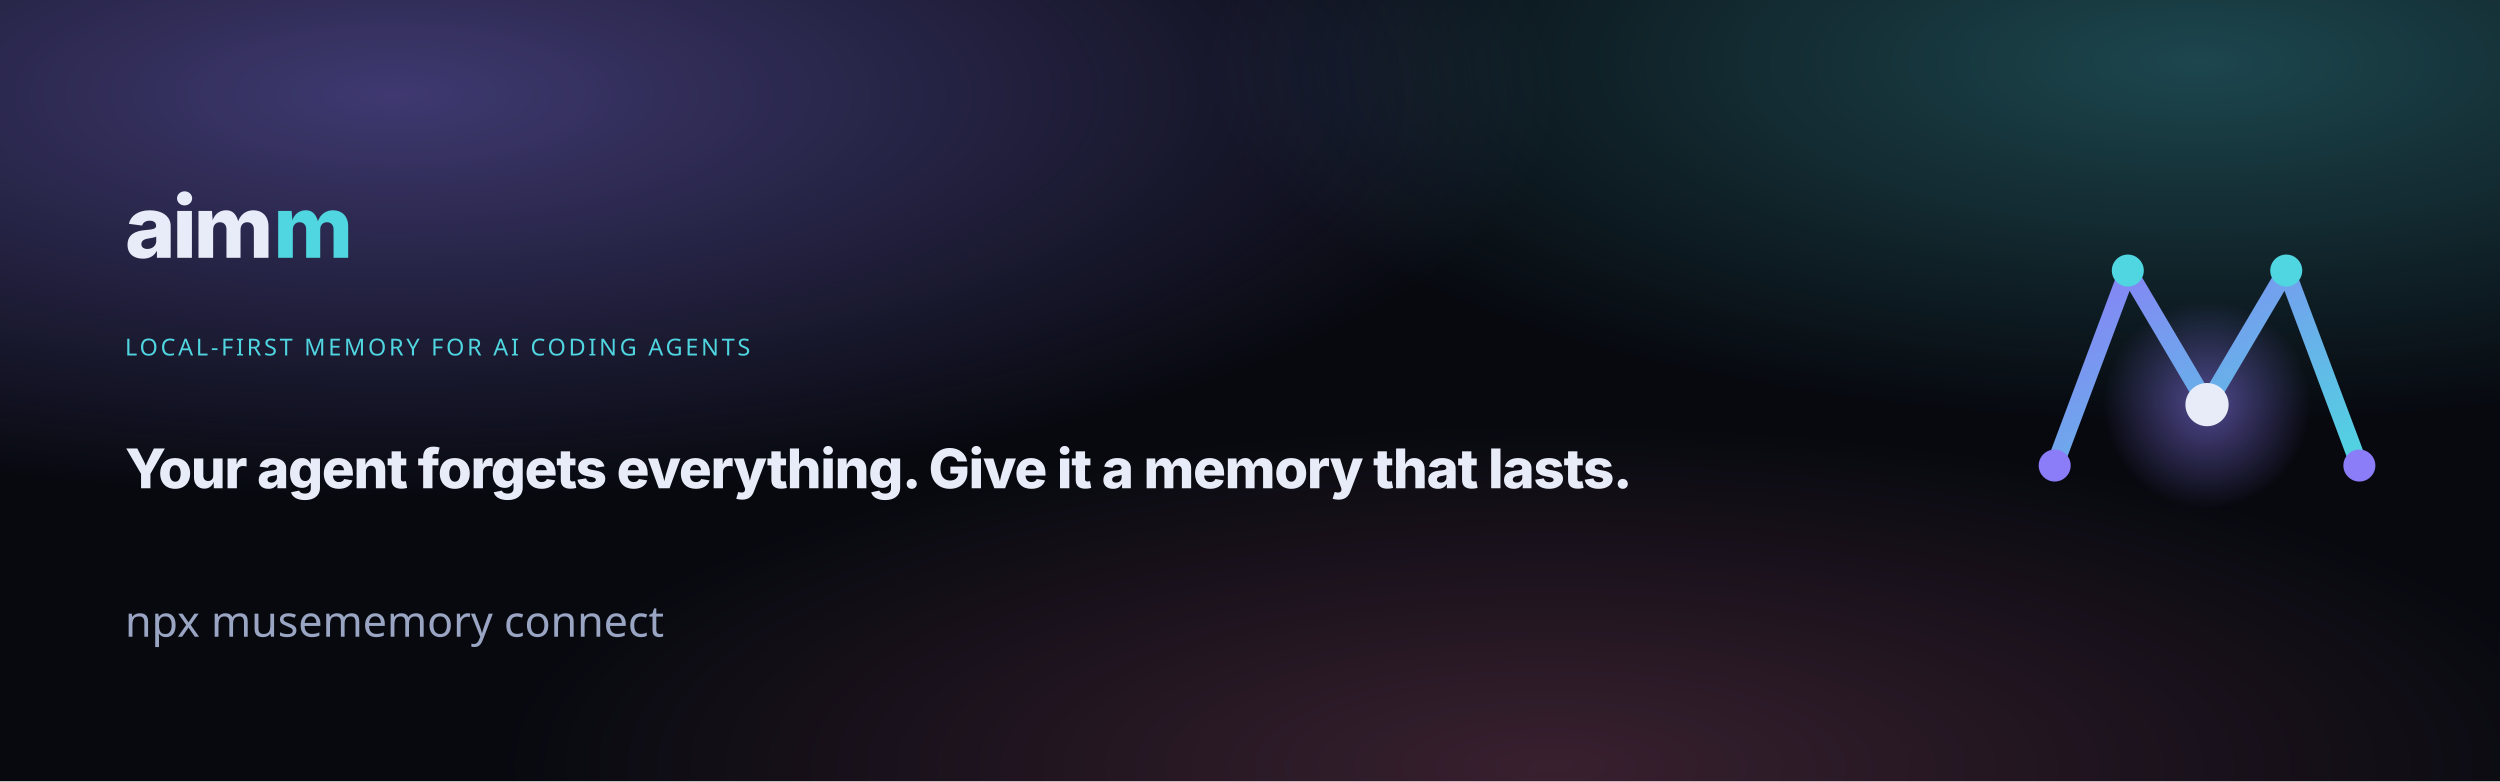
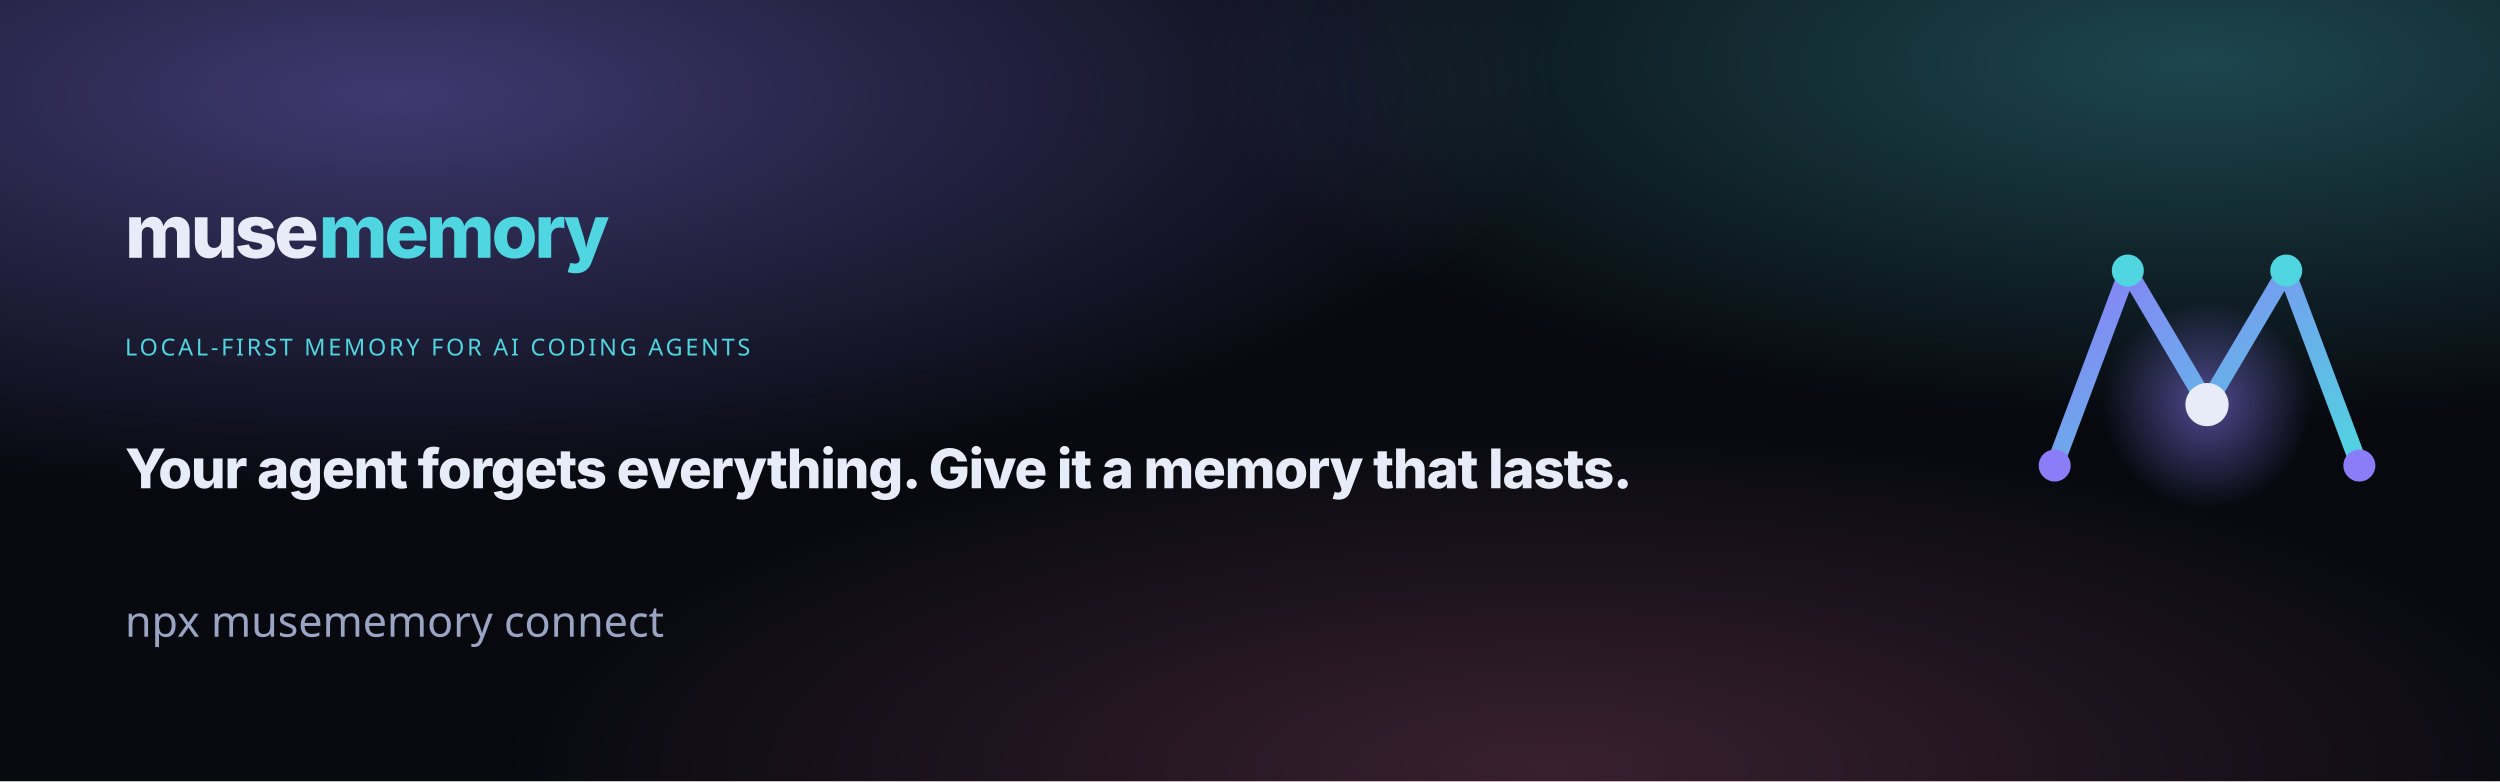
<svg xmlns="http://www.w3.org/2000/svg" width="1280" height="400" viewBox="0 0 1280 400">
  <defs>
    <linearGradient id="grad" x1="0" y1="0" x2="1" y2="1">
      <stop offset="0" stop-color="#8b7cf7" />
      <stop offset="1" stop-color="#4fd6e0" />
    </linearGradient>
    <linearGradient id="rule" x1="0" y1="0" x2="1" y2="0">
      <stop offset="0" stop-color="#8b7cf7" />
      <stop offset="1" stop-color="#4fd6e0" />
    </linearGradient>
    <radialGradient id="halo" cx="0.5" cy="0.5" r="0.5">
      <stop offset="0" stop-color="#8b7cf7" stop-opacity="0.55" />
      <stop offset="1" stop-color="#8b7cf7" stop-opacity="0" />
    </radialGradient>
    <radialGradient id="meshA" cx="0.5" cy="0.5" r="0.5">
      <stop offset="0" stop-color="#8b7cf7" stop-opacity="0.42" />
      <stop offset="1" stop-color="#8b7cf7" stop-opacity="0" />
    </radialGradient>
    <radialGradient id="meshB" cx="0.5" cy="0.5" r="0.5">
      <stop offset="0" stop-color="#4fd6e0" stop-opacity="0.30" />
      <stop offset="1" stop-color="#4fd6e0" stop-opacity="0" />
    </radialGradient>
    <radialGradient id="meshC" cx="0.5" cy="0.5" r="0.5">
      <stop offset="0" stop-color="#ff7db1" stop-opacity="0.20" />
      <stop offset="1" stop-color="#ff7db1" stop-opacity="0" />
    </radialGradient>
  </defs>
  <rect width="1280" height="400" fill="#07090f" />
  <g>
    <ellipse cx="204.8" cy="48" rx="588.8" ry="208" fill="url(#meshA)" />
    <ellipse cx="1126.4" cy="32" rx="512" ry="184" fill="url(#meshB)" />
    <ellipse cx="793.6" cy="392" rx="537.6" ry="176" fill="url(#meshC)" />
  </g>
-   <text x="64.0" y="132.0" font-family="Inter" font-size="44.0" font-weight="800" letter-spacing="-1.6" fill="#e8ecf8">aim<tspan fill="#4fd6e0">m</tspan>
+   <text x="64.0" y="132.0" font-family="Inter" font-size="38.0" font-weight="800" letter-spacing="-1.6" fill="#e8ecf8">muse<tspan fill="#4fd6e0">memory</tspan>
  </text>
  <text x="64.0" y="182.0" font-family="IBM Plex Mono" font-size="12.0" font-weight="500" letter-spacing="1.4" fill="#4fd6e0">LOCAL-FIRST MEMORY FOR AI CODING AGENTS</text>
  <text x="64.0" y="250.0" font-family="Inter" font-size="28.0" font-weight="800" letter-spacing="-0.6" fill="#e8ecf8">Your agent forgets everything. Give it a memory that lasts.</text>
  <text x="64.0" y="326.0" font-family="IBM Plex Mono" font-size="22.0" font-weight="500" fill="#9aa5c3">npx musememory connect</text>
  <circle cx="1130.00" cy="207.16" r="53.04" fill="url(#halo)" />
  <polyline points="1052.00,238.36 1089.44,138.52 1130.00,207.16 1170.56,138.52 1208.00,238.36" fill="none" stroke="url(#grad)" stroke-width="9.00" stroke-linecap="round" stroke-linejoin="round" />
  <circle cx="1052.00" cy="238.36" r="8.19" fill="#8b7cf7" />
  <circle cx="1089.44" cy="138.52" r="8.19" fill="#4fd6e0" />
  <circle cx="1170.56" cy="138.52" r="8.19" fill="#4fd6e0" />
  <circle cx="1208.00" cy="238.36" r="8.19" fill="#8b7cf7" />
  <circle cx="1130.00" cy="207.16" r="11.06" fill="#e8ecf8" />
</svg>
